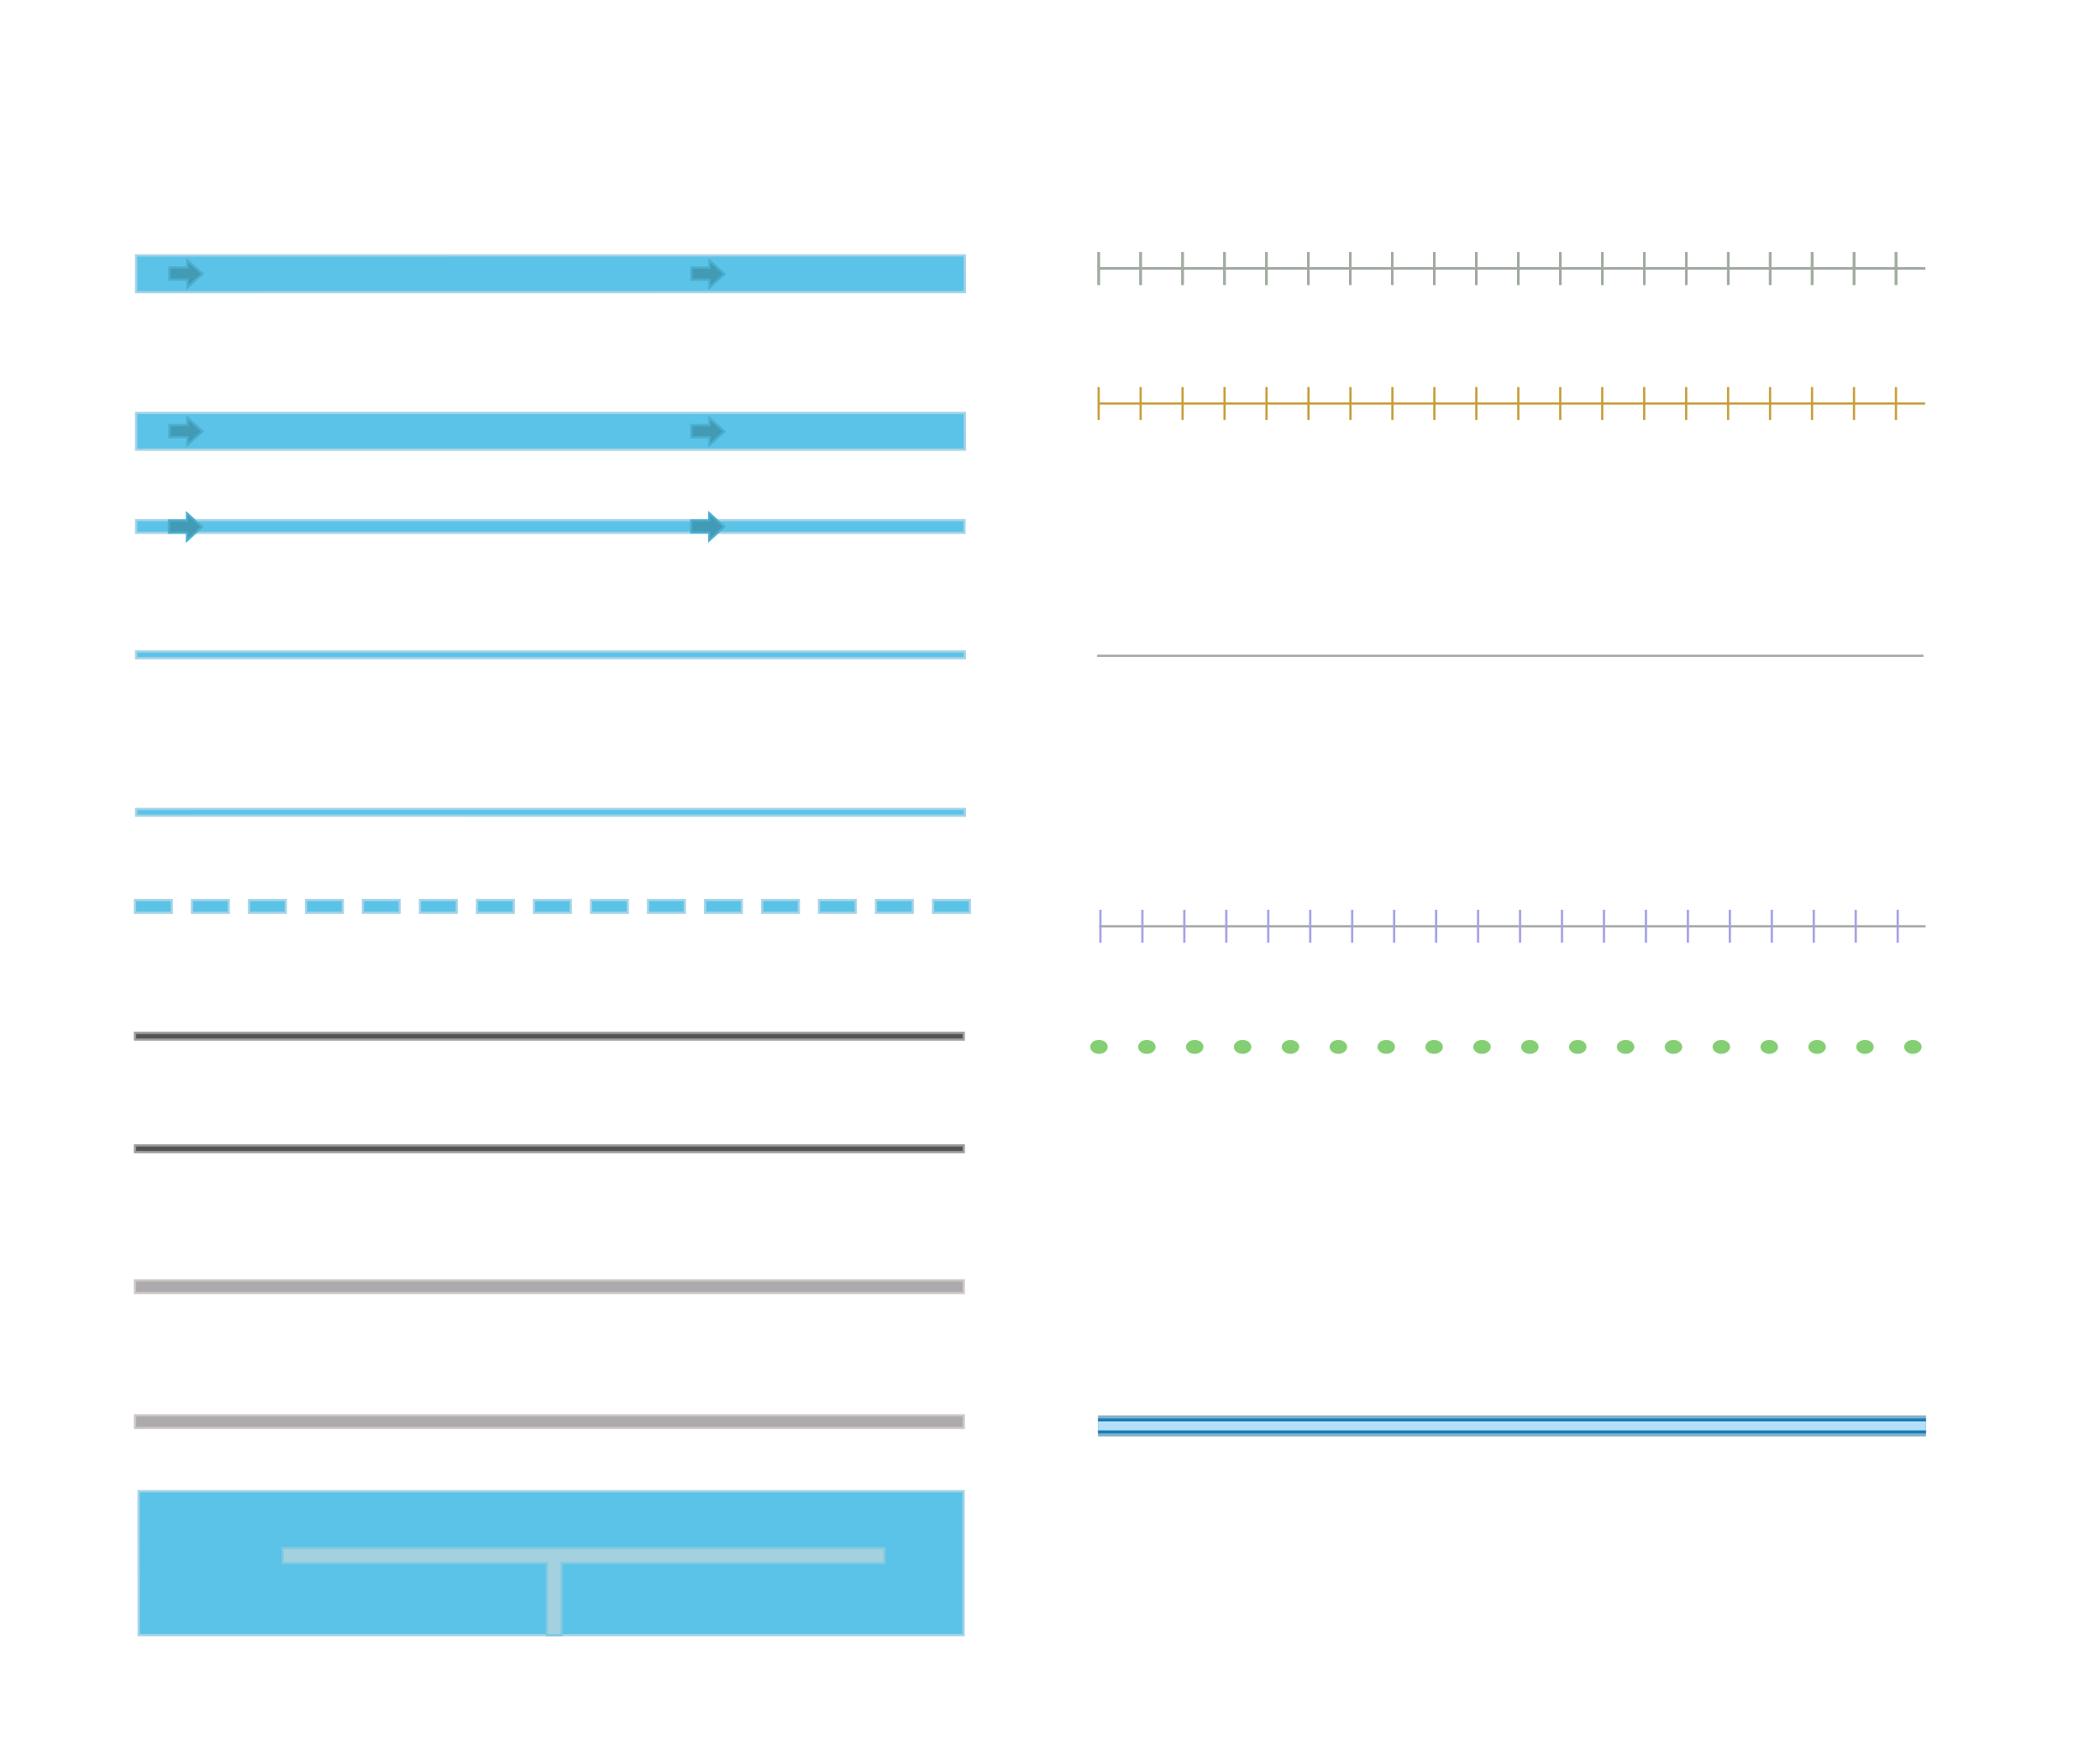
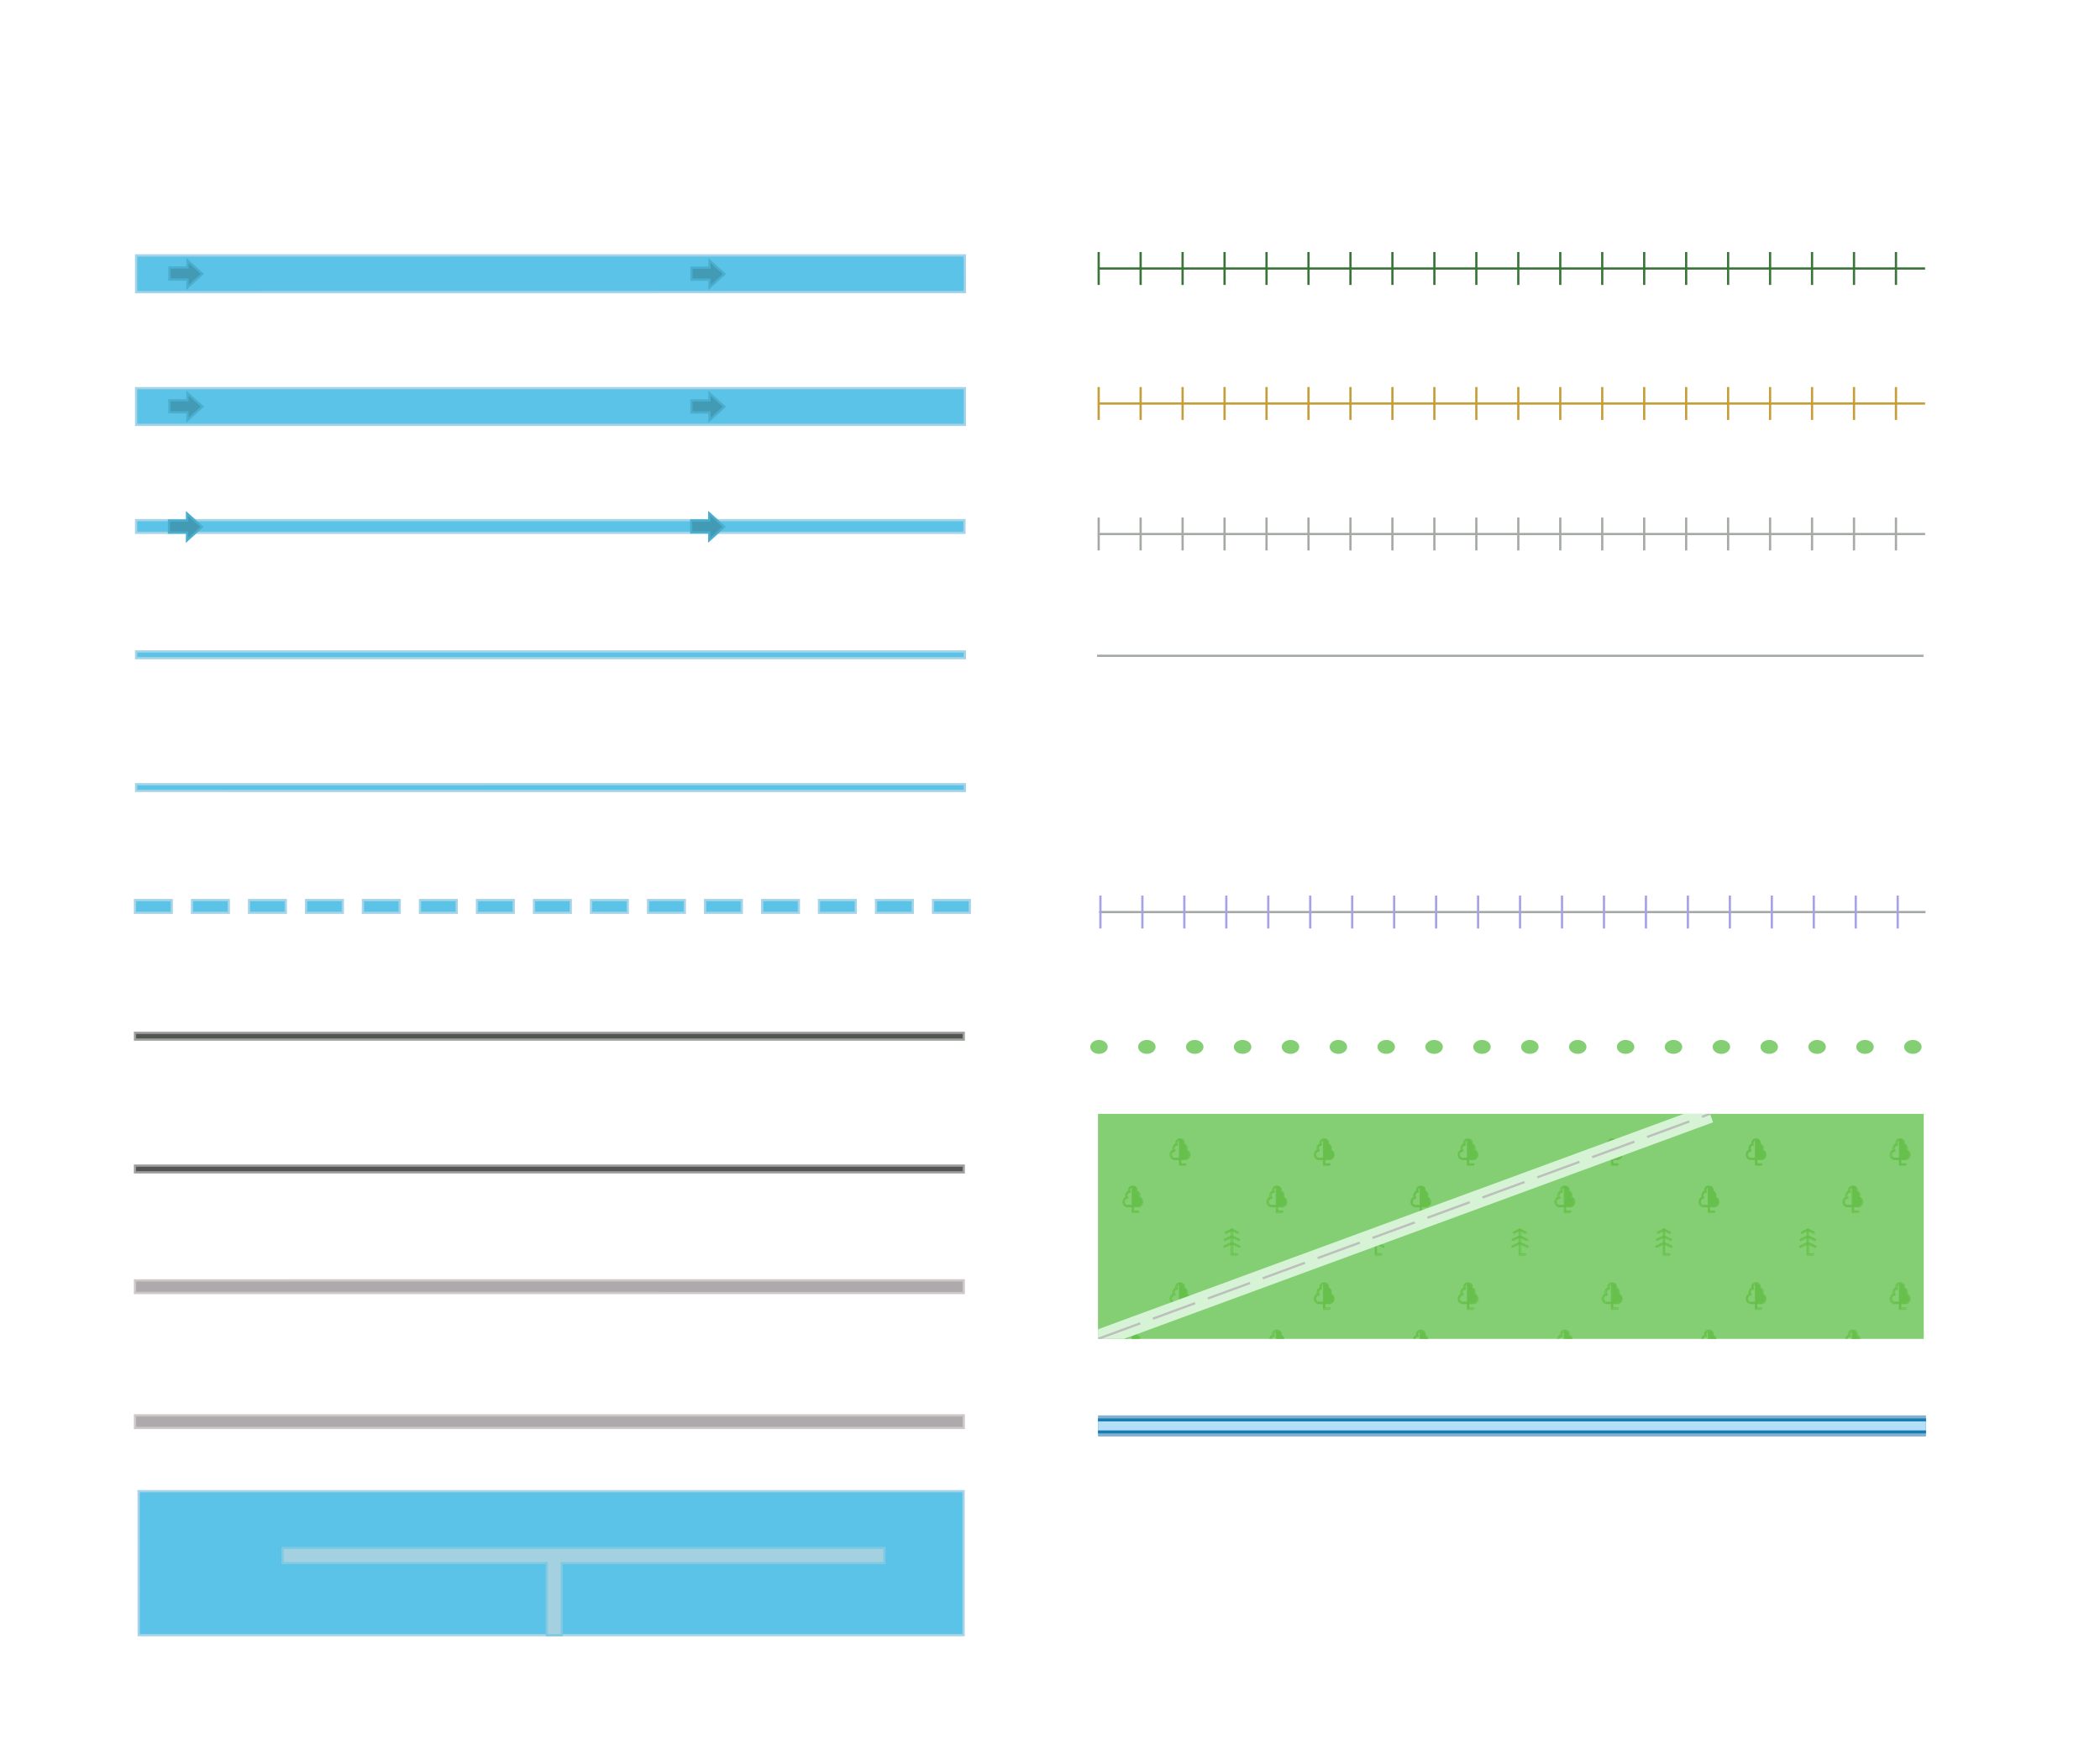
<svg xmlns="http://www.w3.org/2000/svg" version="1.1" viewBox="0 0 933.333 774.667">
+   <defs>
+     <pattern id="logoPattern" width="64" height="64" patternUnits="userSpaceOnUse">
+       <g transform="translate(-.499 .465)" fill="none" stroke="#67bf4c" stroke-linecap="round">
+         <path d="m60 51.035v11h2.307" />
+         <path d="m57.331 52.367 2.669-1.331 2.655 1.327" />
+         <path d="m56.894 55.513 3.106-1.477 3.107 1.477" />
+         <path d="m56.688 58.546 3.312-1.546 3.313 1.546" />
+       </g>
+       <g transform="translate(-11.508 -.975)">
+         <path d="m27.005 33.474v11h2.387" fill="none" stroke="#67bf4c" stroke-linecap="round" />
+         <path d="m26.567 33.457c-0.657 0-1.191.626-1.191 1.398 0 .286.076.565.215.799-.046 0-.092 0-.139-.01-0.73 0-1.324.696-1.324 1.555 0 .405.133.794.373 1.084-0.868 0-1.572.829-1.572 1.85 0 1.022.705 1.85 1.574 1.85.722 0 2.439-.012 2.482-.012h0.032c0.043 0 1.76.012 2.482.012.869 0 1.574-.828 1.574-1.85 0-1.02-.704-1.849-1.572-1.85.24-.29.373-.679.373-1.084 0-.859-.594-1.555-1.324-1.555-0.047 0-.093 0-.139.01.139-.234.214-.513.214-.799 0-.773-.534-1.399-1.191-1.399-0.634 0-.446.015-.434.016.013 0 .2-.016-.434-.016z" fill="none" stroke="#67bf4c" stroke-linejoin="round" />
+         <path d="m27.005 33.474 0.172 8.497s2.082.065 2.323 0c.241-.065 1.732-1 1.732-1s.216-1.329 0-1.544c-.216-.216-.833-.776-.912-.912-.078-.136-.621-.105-.562-.325.059-.219 0-1.219 0-1.219s-0.45-.779-.577-1c-0.128-.22-0.578-1-0.578-1s-0.142-1.295-.363-1.354c-0.22 0-.74-.198-.74-.198l-0.5.054z" fill="#67bf4c" />
+       </g>
+       <g transform="translate(9.493 -21.975)">
+         <path d="m27.005 33.474v11h2.387" fill="none" stroke="#67bf4c" stroke-linecap="round" />
+         <path d="m26.567 33.457c-0.657 0-1.191.626-1.191 1.398 0 .286.076.565.215.799-.046 0-.092 0-.139-.01-0.73 0-1.324.696-1.324 1.555 0 .405.133.794.373 1.084-0.868 0-1.572.829-1.572 1.85 0 1.022.705 1.85 1.574 1.85.722 0 2.439-.012 2.482-.012h0.032c0.043 0 1.76.012 2.482.012.869 0 1.574-.828 1.574-1.85 0-1.02-.704-1.849-1.572-1.85.24-.29.373-.679.373-1.084 0-.859-.594-1.555-1.324-1.555-0.047 0-.093 0-.139.01.139-.234.214-.513.214-.799 0-.773-.534-1.399-1.191-1.399-0.634 0-.446.015-.434.016.013 0 .2-.016-.434-.016z" fill="none" stroke="#67bf4c" stroke-linejoin="round" />
+         <path d="m27.005 33.474 0.172 8.497s2.082.065 2.323 0c.241-.065 1.732-1 1.732-1s.216-1.329 0-1.544c-.216-.216-.833-.776-.912-.912-.078-.136-.621-.105-.562-.325.059-.219 0-1.219 0-1.219s-0.45-.779-.577-1c-0.128-.22-0.578-1-0.578-1s-0.142-1.295-.363-1.354c-0.22 0-.74-.198-.74-.198l-0.5.054z" fill="#67bf4c" />
+       </g>
+     </pattern>
+     <clipPath id="canvas-boundary">
+       <rect width="367" height="100" />
+     </clipPath>
+   </defs>
  <g id="River" transform="translate(60,113)">
    <path d="m0.501 0.505 368.32-4e-3 0.027 16.325-368.341 0.011z" fill="#5ac3e7" stroke="#a5d3e7" />
    <path d="m23.327 5.874v-3.135l6.624 5.968-6.647 6.006 0.053-3.472h-8.049l-6.28e-4 -5.361z" fill="#429ab5" stroke="#4aaece" />
    <path d="m255.336 5.932v-3.135l6.624 5.968-6.647 6.006 0.053-3.472h-8.049l-6.2e-4 -5.361z" fill="#429ab5" stroke="#4aaece" />
  </g>
-   <g id="Canal" transform="translate(60,183)">
+   <g id="Canal" transform="translate(60,172)">
    <path d="m0.501 0.505 368.32-4e-3 0.027 16.325-368.341 0.011z" fill="#5ac3e7" stroke="#a5d3e7" />
    <path d="m23.327 5.874v-3.135l6.624 5.968-6.647 6.006 0.053-3.472h-8.049l-6.28e-4 -5.361z" fill="#429ab5" stroke="#4aaece" />
    <path d="m255.336 5.932v-3.135l6.624 5.968-6.647 6.006 0.053-3.472h-8.049l-6.2e-4 -5.361z" fill="#429ab5" stroke="#4aaece" />
  </g>
  <g id="Stream" transform="translate(60,227)">
    <path d="m0.501 4.16h368.148v5.62h-368.148z" fill="#5ac3e7" stroke="#a5d3e7" />
    <path d="m23.121 4.321v-3.135l6.624 5.968-6.647 6.006 0.053-3.472h-8.049l-6.28e-4 -5.361z" fill="#429ab5" stroke="#4aaece" />
    <path d="m255.232 4.261v-3.135l6.624 5.968-6.647 6.006 0.053-3.472h-8.049l-6.3e-4 -5.361z" fill="#429ab5" stroke="#4aaece" />
  </g>
  <g id="Drain" transform="translate(60,289)">
    <path d="m0.501 0.506 368.325-5e-3 8e-3 2.993-368.333-4e-3z" fill="#5ac3e7" stroke="#a5d3e7" />
  </g>
-   <g id="Ditch" transform="translate(60,359)">
+   <g id="Ditch" transform="translate(60,348)">
    <path d="m0.501 0.506 368.325-5e-3 8e-3 2.993-368.333-4e-3z" fill="#5ac3e7" stroke="#a5d3e7" />
  </g>
  <g id="Intermittent stream" transform="translate(60,400)" fill="#5ac3e7" stroke="#a5d3e7">
    <path d="m0 0h16.322v5.646h-16.331z" />
    <path d="m25.345-0.014h16.322v5.646h-16.331z" />
    <path d="m50.692 0h16.322v5.646h-16.331z" />
    <path d="m76.037-0.014h16.322v5.646h-16.331z" />
    <path d="m101.31 0h16.322v5.646h-16.331z" />
    <path d="m126.655-0.014h16.322v5.646h-16.331z" />
    <path d="m152.002 0h16.322v5.646h-16.331z" />
    <path d="m177.347-0.014h16.322v5.646h-16.331z" />
    <path d="m202.689 0h16.322v5.646h-16.331z" />
    <path d="m228.033-0.014h16.322v5.646h-16.331z" />
    <path d="m253.38 0h16.322v5.646h-16.331z" />
    <path d="m278.725-0.014h16.322v5.646h-16.331z" />
    <path d="m304 0h16.322v5.646h-16.331z" />
    <path d="m329.345-0.014h16.322v5.646h-16.331z" />
    <path d="m354.692 0h16.322v5.646h-16.331z" />
  </g>
  <g id="Dam" transform="translate(60,459)">
    <path d="m0 0h368.325v2.993h-368.325z" fill="#525552" stroke="#9c9e9c" />
  </g>
-   <g id="Weir" transform="translate(60,509)">
+   <g id="Weir" transform="translate(60,518)">
    <path d="m0 0h368.325v2.993h-368.325z" fill="#525552" stroke="#9c9e9c" />
  </g>
  <g id="Groyne" transform="translate(60,569)">
    <path d="m0 0 368.325-5e-3 8e-3 5.606-368.333-4e-3z" fill="#adaaad" stroke="#cec7c6" />
  </g>
  <g id="Breakwater" transform="translate(60,629)">
    <path d="m0 0 368.325-5e-3 8e-3 5.606-368.333-4e-3z" fill="#adaaad" stroke="#cec7c6" />
  </g>
  <g id="Pier" transform="translate(61.61,662.692)">
    <path d="m0 0h366.643v63.969h-366.609z" fill="#5ac3e7" stroke="#a5d3e7" />
    <path d="m63.979 25.235h267.518v6.761h-143.454v31.997h-6.629v-32.041h-117.435z" fill="#a4d1df" stroke="#7fc9e3" />
  </g>
  <g id="Cliff" transform="translate(488.301,112)" fill="none" stroke="#397539">
    <path d="m0 7.324h367.298" />
    <path d="m0 0v14.625" />
    <path d="m18.65 0v14.625" />
    <path d="m37.3 0v14.625" />
    <path d="m55.95 0v14.625" />
    <path d="m74.6 0v14.625" />
    <path d="m93.25 0v14.625" />
    <path d="m111.9 0v14.625" />
    <path d="m130.55 0v14.625" />
    <path d="m149.2 0v14.625" />
    <path d="m167.85 0v14.625" />
    <path d="m186.5 0v14.625" />
    <path d="m205.15 0v14.625" />
    <path d="m223.8 0v14.625" />
    <path d="m242.45 0v14.625" />
    <path d="m261.1 0v14.625" />
    <path d="m279.75 0v14.625" />
    <path d="m298.4 0v14.625" />
    <path d="m317.05 0v14.625" />
    <path d="m335.7 0v14.625" />
    <path d="m354.35 0v14.625" />
  </g>
  <g id="Slope" transform="translate(488.301,172)" fill="none" stroke="#c69e39">
    <path d="m0 7.324h367.298" />
    <path d="m0 0v14.625" />
    <path d="m18.65 0v14.625" />
    <path d="m37.3 0v14.625" />
    <path d="m55.95 0v14.625" />
    <path d="m74.6 0v14.625" />
    <path d="m93.25 0v14.625" />
    <path d="m111.9 0v14.625" />
    <path d="m130.55 0v14.625" />
    <path d="m149.2 0v14.625" />
    <path d="m167.85 0v14.625" />
    <path d="m186.5 0v14.625" />
    <path d="m205.15 0v14.625" />
    <path d="m223.8 0v14.625" />
    <path d="m242.45 0v14.625" />
    <path d="m261.1 0v14.625" />
    <path d="m279.75 0v14.625" />
    <path d="m298.4 0v14.625" />
    <path d="m317.05 0v14.625" />
    <path d="m335.7 0v14.625" />
    <path d="m354.35 0v14.625" />
  </g>
-   <g id="Earth bank" transform="translate(488.301,112)" fill="none" stroke="#a5aaa5">
+   <g id="Earth bank" transform="translate(488.301,230)" fill="none" stroke="#a5aaa5">
    <path d="m0 7.324h367.298" />
    <path d="m0 0v14.625" />
    <path d="m18.65 0v14.625" />
    <path d="m37.3 0v14.625" />
    <path d="m55.95 0v14.625" />
    <path d="m74.6 0v14.625" />
    <path d="m93.25 0v14.625" />
    <path d="m111.9 0v14.625" />
    <path d="m130.55 0v14.625" />
    <path d="m149.2 0v14.625" />
    <path d="m167.85 0v14.625" />
    <path d="m186.5 0v14.625" />
    <path d="m205.15 0v14.625" />
    <path d="m223.8 0v14.625" />
    <path d="m242.45 0v14.625" />
    <path d="m261.1 0v14.625" />
    <path d="m279.75 0v14.625" />
    <path d="m298.4 0v14.625" />
    <path d="m317.05 0v14.625" />
    <path d="m335.7 0v14.625" />
    <path d="m354.35 0v14.625" />
  </g>
  <g id="Ridge" transform="translate(487.587,291.44)" fill="none" stroke="#a5aaa5">
    <path d="m0 0h367.298" />
  </g>
-   <g id="Waterfall" transform="translate(488.5,404.324)" fill="none">
+   <g id="Waterfall" transform="translate(488.5,398)" fill="none">
    <path d="m0 7.324h367.298" stroke="#a5aaa5" />
    <path d="m0.574 0v14.625" stroke="#a5a2e7" />
    <path d="m19.224 0v14.625" stroke="#a5a2e7" />
    <path d="m37.874 0v14.625" stroke="#a5a2e7" />
    <path d="m56.524 0v14.625" stroke="#a5a2e7" />
    <path d="m75.174 0v14.625" stroke="#a5a2e7" />
    <path d="m93.824 0v14.625" stroke="#a5a2e7" />
    <path d="m112.474 0v14.625" stroke="#a5a2e7" />
    <path d="m131.124 0v14.625" stroke="#a5a2e7" />
    <path d="m149.774 0v14.625" stroke="#a5a2e7" />
    <path d="m168.424 0v14.625" stroke="#a5a2e7" />
    <path d="m187.074 0v14.625" stroke="#a5a2e7" />
    <path d="m205.724 0v14.625" stroke="#a5a2e7" />
    <path d="m224.374 0v14.625" stroke="#a5a2e7" />
    <path d="m243.024 0v14.625" stroke="#a5a2e7" />
    <path d="m261.674 0v14.625" stroke="#a5a2e7" />
    <path d="m280.324 0v14.625" stroke="#a5a2e7" />
    <path d="m298.974 0v14.625" stroke="#a5a2e7" />
    <path d="m317.624 0v14.625" stroke="#a5a2e7" />
    <path d="m336.274 0v14.625" stroke="#a5a2e7" />
    <path d="m354.924 0v14.625" stroke="#a5a2e7" />
  </g>
  <g id="Tree row" transform="translate(488.434,462.154)" fill="#84cf73">
    <ellipse cy="3.094" rx="3.889" ry="3.094" />
    <ellipse cx="21.278" cy="3.094" rx="3.889" ry="3.094" />
    <ellipse cx="42.556" cy="3.094" rx="3.889" ry="3.094" />
    <ellipse cx="63.835" cy="3.094" rx="3.889" ry="3.094" />
    <ellipse cx="85.113" cy="3.094" rx="3.889" ry="3.094" />
    <ellipse cx="106.391" cy="3.094" rx="3.889" ry="3.094" />
    <ellipse cx="127.669" cy="3.094" rx="3.889" ry="3.094" />
    <ellipse cx="148.947" cy="3.094" rx="3.889" ry="3.094" />
    <ellipse cx="170.225" cy="3.094" rx="3.889" ry="3.094" />
    <ellipse cx="191.504" cy="3.094" rx="3.889" ry="3.094" />
    <ellipse cx="212.782" cy="3.094" rx="3.889" ry="3.094" />
    <ellipse cx="234.06" cy="3.094" rx="3.889" ry="3.094" />
    <ellipse cx="255.338" cy="3.094" rx="3.889" ry="3.094" />
    <ellipse cx="276.616" cy="3.094" rx="3.889" ry="3.094" />
    <ellipse cx="297.894" cy="3.094" rx="3.889" ry="3.094" />
    <ellipse cx="319.173" cy="3.094" rx="3.889" ry="3.094" />
    <ellipse cx="340.451" cy="3.094" rx="3.889" ry="3.094" />
    <ellipse cx="361.729" cy="3.094" rx="3.889" ry="3.094" />
  </g>
  <g id="Water slide" transform="translate(488,629)">
    <rect width="368" height="9.375" fill="#84b2ce" />
    <rect y="1.341" width="368" height="6.675" fill="#187db5" />
    <rect y="2.675" width="368" height="3.997" fill="#b5dff7" />
  </g>
+   <g id="Cutline" transform="translate(488,495)">
+     <rect width="367" height="100" fill="#84cf73" />
+     <rect width="367" height="100" fill="url(#logoPattern)" />
+     <g clip-path="url(#canvas-boundary)">
+       <line x2="272" y1="100" stroke="#d6f3d6" stroke-width="8" />
+       <line x2="272" y1="100" stroke="#bdbebd" stroke-dasharray="20, 6" />
+     </g>
+   </g>
</svg>
